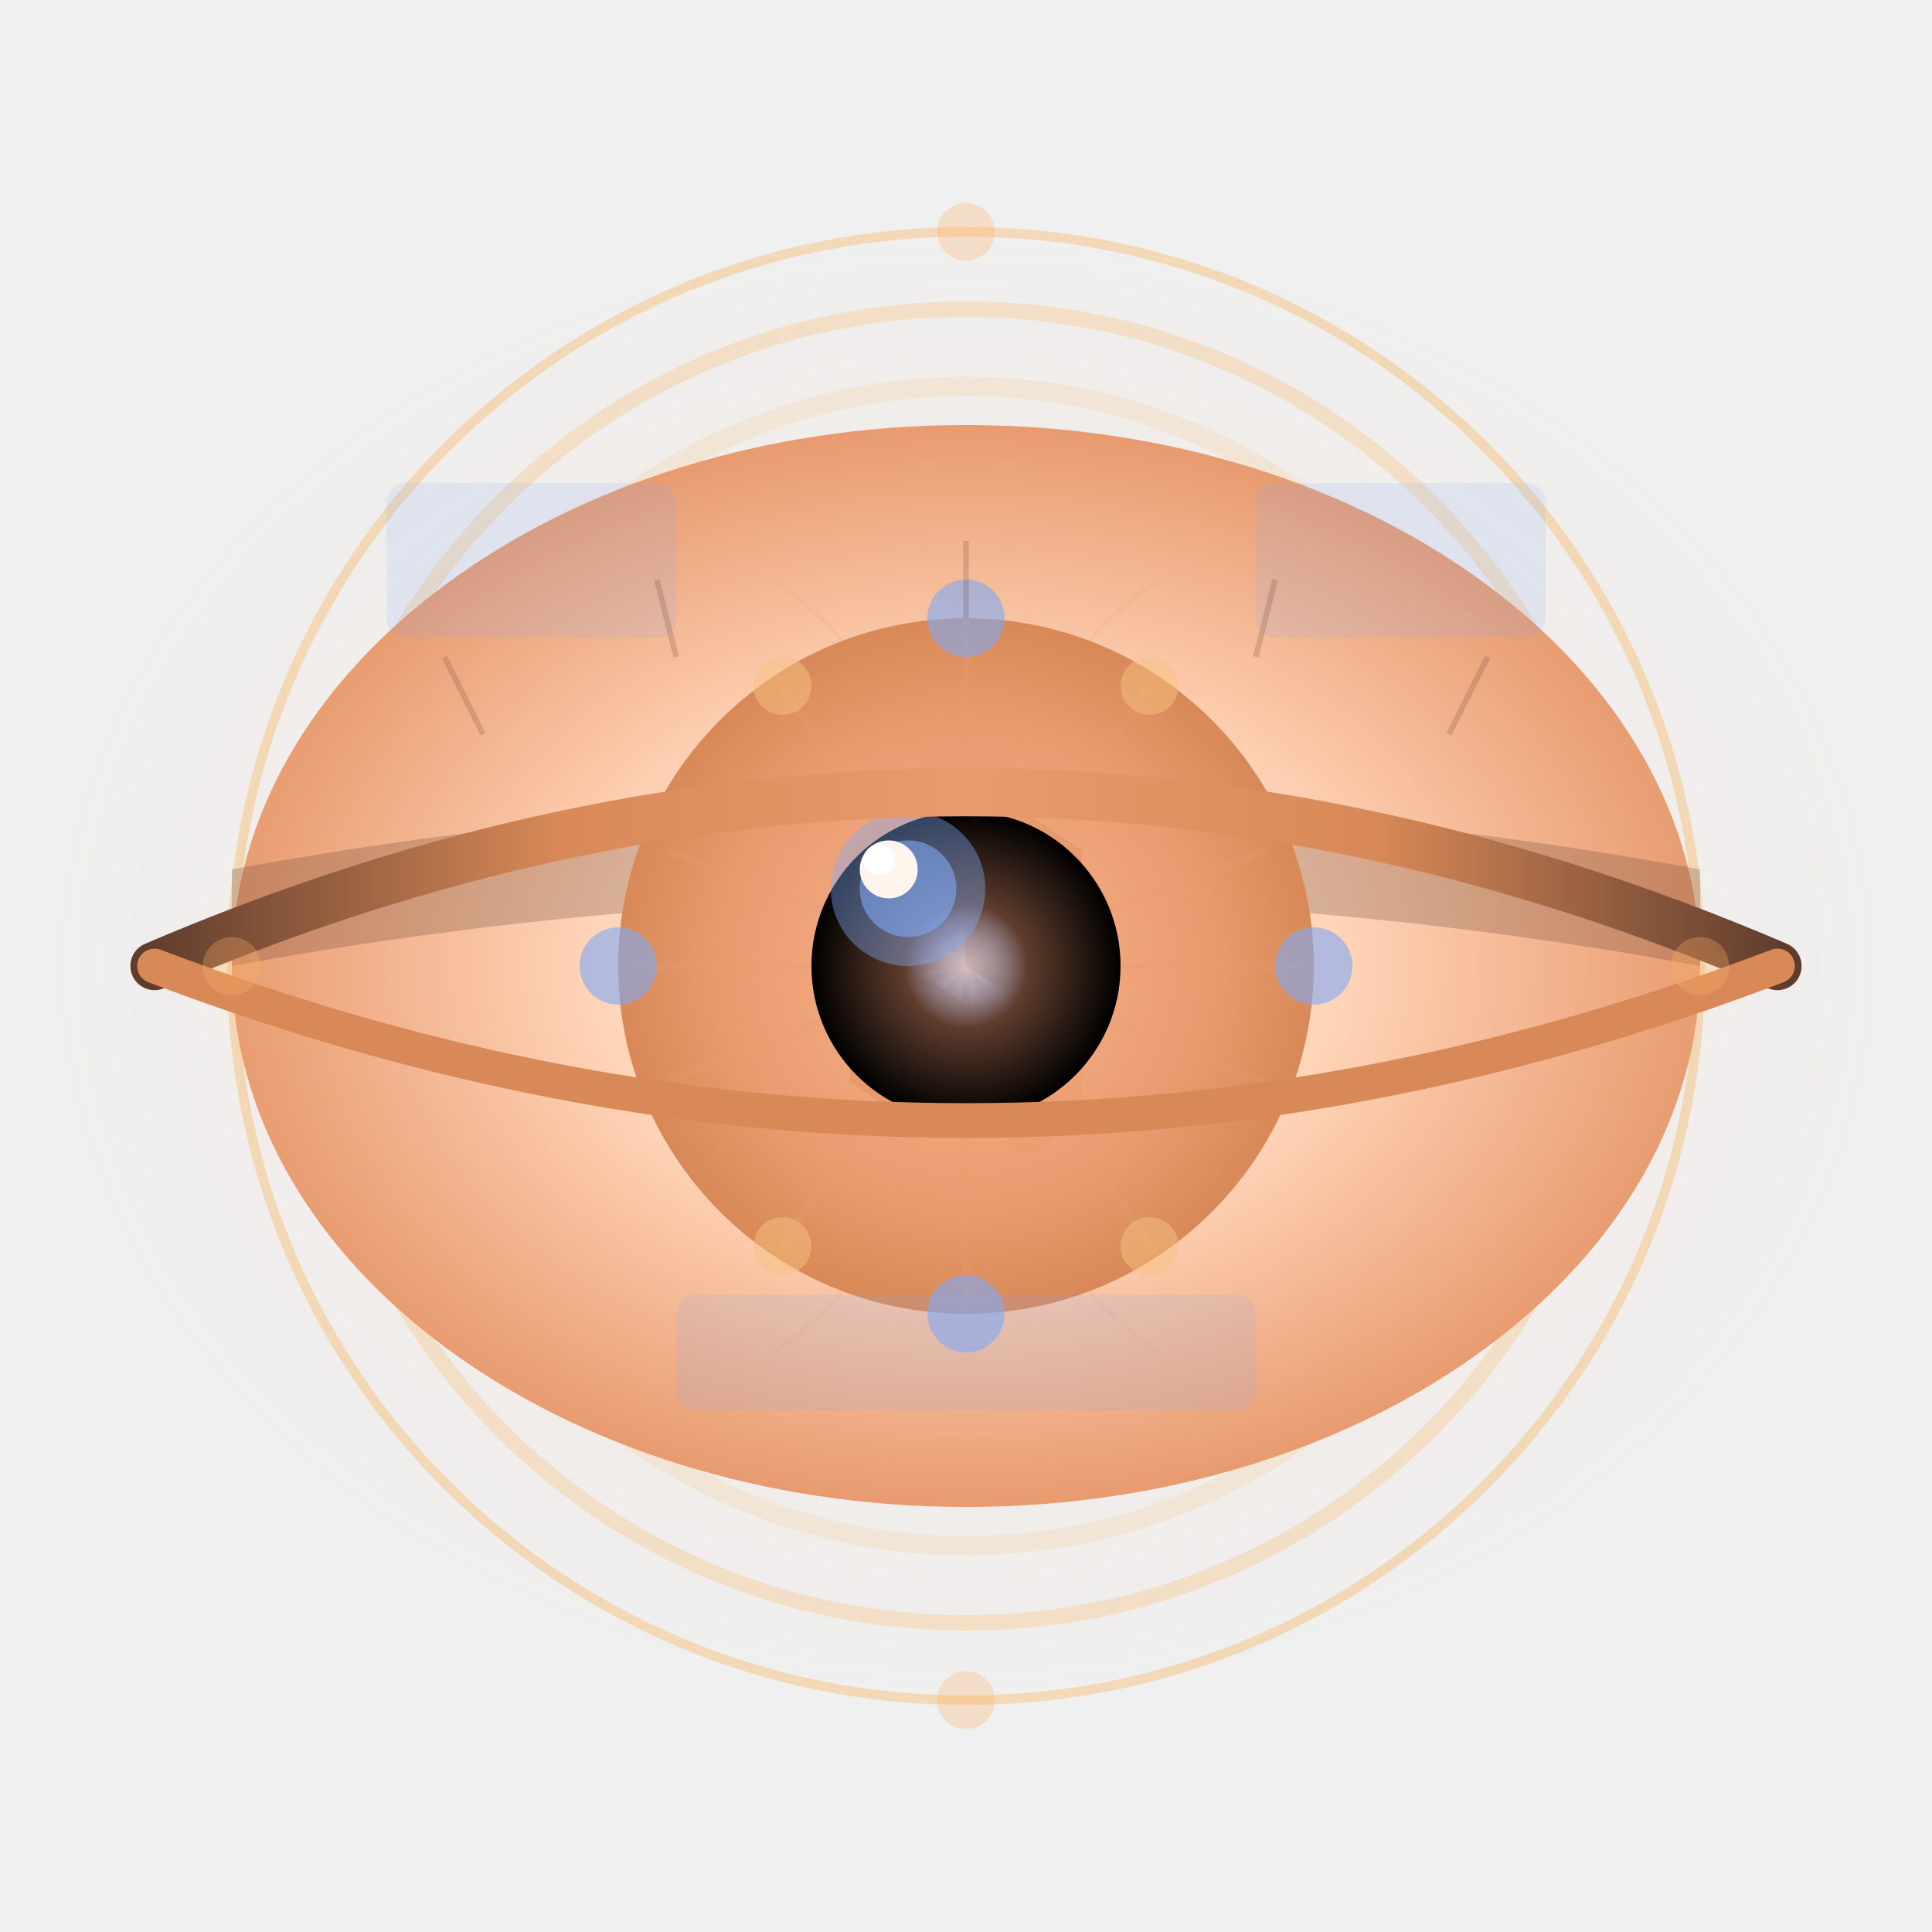
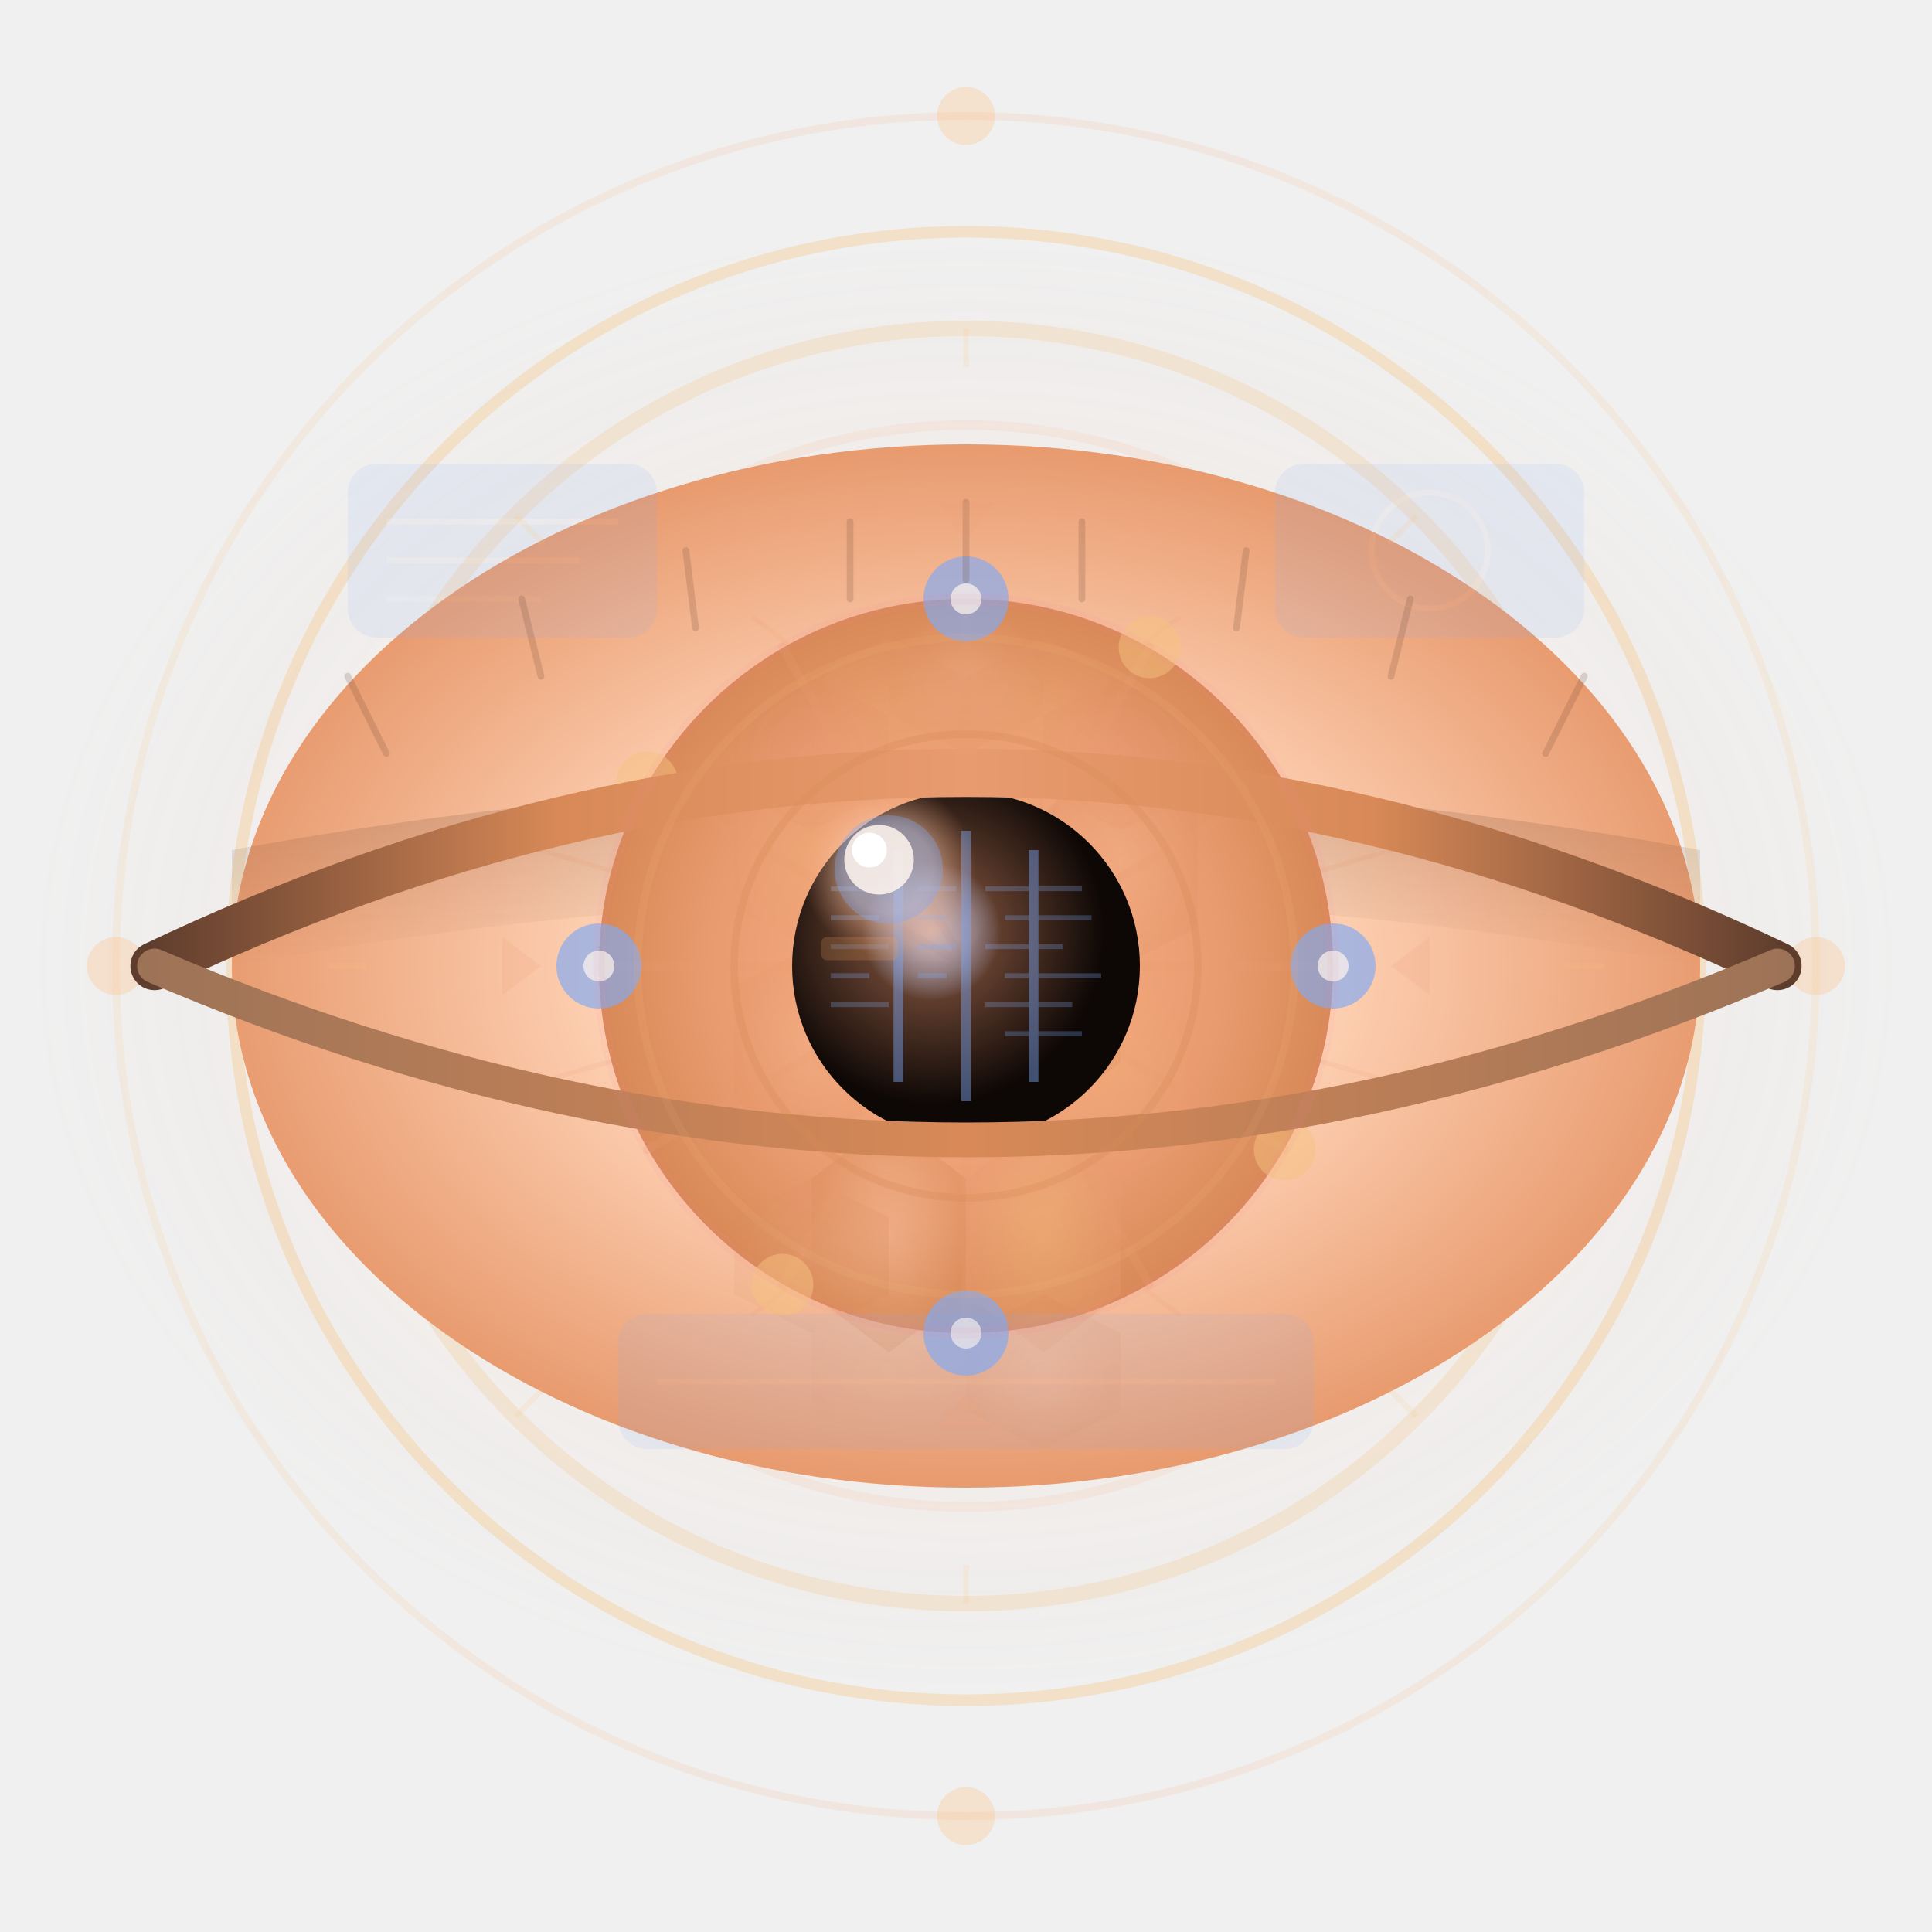
<svg xmlns="http://www.w3.org/2000/svg" viewBox="0 0 100 100">
  <defs>
-     <radialGradient id="outerGlowField">
+     <radialGradient id="oc-d-glow">
      <stop offset="0%" stop-color="#ffb366" />
      <stop offset="40%" stop-color="#f5a97f" />
      <stop offset="100%" stop-color="#f5a97f" stop-opacity="0" />
    </radialGradient>
-     <radialGradient id="scleraGradient">
+     <radialGradient id="oc-d-sclera">
      <stop offset="0%" stop-color="#fff5ed" />
-       <stop offset="50%" stop-color="#ffd4b8" />
+       <stop offset="45%" stop-color="#ffd4b8" />
      <stop offset="100%" stop-color="#e89b6f" />
    </radialGradient>
-     <radialGradient id="irisComplexGrad">
+     <radialGradient id="oc-d-iris">
      <stop offset="0%" stop-color="#ffd4b8" />
      <stop offset="30%" stop-color="#f5a97f" />
      <stop offset="70%" stop-color="#e89b6f" />
      <stop offset="100%" stop-color="#d88957" />
    </radialGradient>
-     <radialGradient id="pupilDepthGrad">
-       <stop offset="0%" stop-color="#7fa9f5" stop-opacity="0.3" />
+     <radialGradient id="oc-d-pupil" cx="0.4" cy="0.4">
+       <stop offset="0%" stop-color="#7fa9f5" stop-opacity="0.25" />
      <stop offset="40%" stop-color="#5f3d2d" />
-       <stop offset="100%" stop-color="#000000" />
-     </radialGradient>
-     <linearGradient id="eyelidTopGrad">
+       <stop offset="100%" stop-color="#0d0705" />
+     </radialGradient>
+     <linearGradient id="oc-d-lid-top">
      <stop offset="0%" stop-color="#5f3d2d" />
      <stop offset="25%" stop-color="#d88957" />
      <stop offset="50%" stop-color="#e89b6f" />
      <stop offset="75%" stop-color="#d88957" />
      <stop offset="100%" stop-color="#5f3d2d" />
    </linearGradient>
+     <linearGradient id="oc-d-lid-bot">
+       <stop offset="0%" stop-color="#9d7357" />
+       <stop offset="50%" stop-color="#d88957" />
+       <stop offset="100%" stop-color="#9d7357" />
+     </linearGradient>
+     <linearGradient id="oc-d-lid-shadow" x1="0" y1="0" x2="0" y2="1">
+       <stop offset="0%" stop-color="#5f3d2d" />
+       <stop offset="100%" stop-color="#5f3d2d" stop-opacity="0" />
+     </linearGradient>
+     <radialGradient id="oc-d-cellA">
+       <stop offset="0%" stop-color="#f5c27f" />
+       <stop offset="100%" stop-color="#e89b6f" />
+     </radialGradient>
+     <radialGradient id="oc-d-cellB">
+       <stop offset="0%" stop-color="#ffd4b8" />
+       <stop offset="100%" stop-color="#d88957" />
+     </radialGradient>
+     <radialGradient id="oc-d-cellC">
+       <stop offset="0%" stop-color="#f57f9b" stop-opacity="0.5" />
+       <stop offset="100%" stop-color="#d88957" />
+     </radialGradient>
+     <radialGradient id="oc-d-lens">
+       <stop offset="0%" stop-color="#fff5ed" />
+       <stop offset="50%" stop-color="#ffd4b8" />
+       <stop offset="100%" stop-color="#f5a97f" stop-opacity="0" />
+     </radialGradient>
+     <linearGradient id="oc-d-ring1">
+       <stop offset="0%" stop-color="#f5c27f" />
+       <stop offset="50%" stop-color="#f5a97f" />
+       <stop offset="100%" stop-color="#f5c27f" />
+     </linearGradient>
  </defs>
-   <ellipse cx="50" cy="50" rx="48" ry="38" fill="url(#outerGlowField)" opacity="0.12" />
-   <circle cx="50" cy="50" r="38" stroke="#f5c27f" stroke-width="0.5" fill="none" opacity="0.5" />
-   <circle cx="50" cy="50" r="34" stroke="#f5c27f" stroke-width="0.8" fill="none" opacity="0.35" />
-   <circle cx="50" cy="50" r="30" stroke="#f5c27f" stroke-width="1" fill="none" opacity="0.2" />
-   <circle cx="50" cy="50" r="26" stroke="#f5a97f" stroke-width="0.5" fill="none" opacity="0.1" />
-   <ellipse cx="50" cy="50" rx="38" ry="28" fill="url(#scleraGradient)" />
-   <g stroke="#e89b6f" stroke-width="0.2" opacity="0.15" fill="none">
-     <path d="M50,50 Q48,40 45,35 Q43,32 40,30" />
-     <path d="M50,50 Q52,40 55,35 Q57,32 60,30" />
-     <path d="M50,50 Q48,60 45,65 Q43,68 40,70" />
-     <path d="M50,50 Q52,60 55,65 Q57,68 60,70" />
-   </g>
-   <path d="M12,45 Q50,38 88,45 L88,50 Q50,43 12,50 Z" fill="#5f3d2d" opacity="0.25" />
-   <circle cx="50" cy="50" r="18" fill="url(#irisComplexGrad)" />
-   <g opacity="0.35">
-     <path d="M50,38 L53,40 L53,44 L50,46 L47,44 L47,40 Z" fill="#e89b6f" />
-     <path d="M53,44 L56,46 L56,50 L53,52 L50,50 L50,46 Z" fill="#d88957" />
-     <path d="M53,52 L56,54 L56,58 L53,60 L50,56 L50,52 Z" fill="#e89b6f" />
-     <path d="M50,56 L47,58 L44,56 L44,52 L47,50 L50,52 Z" fill="#d88957" />
-     <path d="M47,50 L44,48 L44,44 L47,42 L50,44 L50,48 Z" fill="#e89b6f" />
-     <path d="M50,44 L53,42 L56,44 L56,48 L53,50 L50,46 Z" fill="#d88957" />
-   </g>
-   <g stroke="#e89b6f" stroke-width="0.4" opacity="0.25">
-     <line x1="50" y1="50" x2="50" y2="32" />
-     <line x1="50" y1="50" x2="59.5" y2="35.5" />
-     <line x1="50" y1="50" x2="65.5" y2="44" />
-     <line x1="50" y1="50" x2="68" y2="50" />
-     <line x1="50" y1="50" x2="65.5" y2="56" />
-     <line x1="50" y1="50" x2="59.5" y2="64.5" />
-     <line x1="50" y1="50" x2="50" y2="68" />
-     <line x1="50" y1="50" x2="40.5" y2="64.5" />
-     <line x1="50" y1="50" x2="34.5" y2="56" />
-     <line x1="50" y1="50" x2="32" y2="50" />
-     <line x1="50" y1="50" x2="34.5" y2="44" />
-     <line x1="50" y1="50" x2="40.5" y2="35.5" />
+   <ellipse cx="50" cy="50" rx="48" ry="38" fill="url(#oc-d-glow)" opacity="0.1" />
+   <circle cx="50" cy="50" r="44" stroke="url(#oc-d-ring1)" stroke-width="0.4" fill="none" opacity="0.15" />
+   <circle cx="50" cy="50" r="38" stroke="#f5c27f" stroke-width="0.6" fill="none" opacity="0.35" />
+   <circle cx="50" cy="50" r="33" stroke="#f5c27f" stroke-width="0.8" fill="none" opacity="0.25" />
+   <circle cx="50" cy="50" r="28" stroke="#f5a97f" stroke-width="0.5" fill="none" opacity="0.12" />
+   <g fill="#ffb366" opacity="0.25">
+     <circle cx="50" cy="6" r="1.5" />
+     <circle cx="94" cy="50" r="1.5" />
+     <circle cx="50" cy="94" r="1.5" />
+     <circle cx="6" cy="50" r="1.5" />
+   </g>
+   <ellipse cx="50" cy="50" rx="38" ry="27" fill="url(#oc-d-sclera)" />
+   <g stroke="#e89b6f" stroke-width="0.25" opacity="0.13" fill="none" stroke-linecap="round">
+     <path d="M50,50 Q47,42 44,37 Q42,34 39,32" />
+     <path d="M44,37 Q42,36 40,36" />
+     <path d="M50,50 Q53,42 56,37 Q58,34 61,32" />
+     <path d="M56,37 Q58,36 60,36" />
+     <path d="M50,50 Q47,58 44,63 Q42,66 39,68" />
+     <path d="M44,63 Q42,64 40,64" />
+     <path d="M50,50 Q53,58 56,63 Q58,66 61,68" />
+     <path d="M56,63 Q58,64 60,64" />
+     <path d="M50,50 Q38,47 28,44" />
+     <path d="M50,50 Q62,47 72,44" />
+     <path d="M50,50 Q38,53 28,56" />
+     <path d="M50,50 Q62,53 72,56" />
+   </g>
+   <path d="M12,44 Q50,37 88,44 L88,50 Q50,43 12,50 Z" fill="url(#oc-d-lid-shadow)" opacity="0.2" />
+   <circle cx="50" cy="50" r="19" fill="url(#oc-d-iris)" />
+   <g opacity="0.33">
+     <path d="M50,37 L54,40 L54,46 L50,49 L46,46 L46,40 Z" fill="url(#oc-d-cellA)" />
+     <path d="M54,46 L58,49 L58,55 L54,58 L50,55 L50,49 Z" fill="url(#oc-d-cellB)" />
+     <path d="M54,58 L58,61 L58,67 L54,70 L50,67 L50,61 Z" fill="url(#oc-d-cellA)" />
+     <path d="M50,67 L46,70 L42,67 L42,61 L46,58 L50,61 Z" fill="url(#oc-d-cellB)" />
+     <path d="M46,58 L42,55 L42,49 L46,46 L50,49 L50,55 Z" fill="url(#oc-d-cellA)" />
+     <path d="M50,49 L54,46 L58,49 L58,55 L54,58 L50,55 Z" fill="url(#oc-d-cellC)" opacity="0.6" />
+     <path d="M50,31 L54,33 L54,37 L50,39 L46,37 L46,33 Z" fill="url(#oc-d-cellB)" opacity="0.5" />
+     <path d="M54,33 L58,35 L58,39 L54,41 L50,39 L50,35 Z" fill="url(#oc-d-cellA)" opacity="0.4" />
+     <path d="M46,33 L42,35 L42,39 L46,41 L50,39 L50,35 Z" fill="url(#oc-d-cellA)" opacity="0.4" />
+     <path d="M58,39 L62,42 L62,48 L58,50 L54,48 L54,42 Z" fill="url(#oc-d-cellB)" opacity="0.4" />
+     <path d="M58,50 L62,53 L62,59 L58,61 L54,59 L54,53 Z" fill="url(#oc-d-cellA)" opacity="0.35" />
+     <path d="M54,67 L58,69 L58,73 L54,75 L50,73 L50,69 Z" fill="url(#oc-d-cellB)" opacity="0.35" />
+     <path d="M50,73 L46,75 L42,73 L42,69 L46,67 L50,69 Z" fill="url(#oc-d-cellA)" opacity="0.3" />
+     <path d="M46,67 L42,69 L38,67 L38,63 L42,61 L46,63 Z" fill="url(#oc-d-cellB)" opacity="0.3" />
+     <path d="M42,49 L38,47 L38,41 L42,39 L46,41 L46,47 Z" fill="url(#oc-d-cellA)" opacity="0.4" />
+     <path d="M42,59 L38,57 L38,51 L42,49 L46,51 L46,57 Z" fill="url(#oc-d-cellB)" opacity="0.35" />
+     <path d="M58,35 L62,37 L62,41 L58,43 L54,41 L54,37 Z" fill="url(#oc-d-cellC)" opacity="0.25" />
+     <path d="M42,35 L38,37 L38,41 L42,43 L46,41 L46,37 Z" fill="url(#oc-d-cellC)" opacity="0.25" />
+   </g>
+   <g stroke="#e89b6f" stroke-width="0.45" opacity="0.22" stroke-linecap="round">
+     <line x1="50" y1="50" x2="50" y2="31" />
+     <line x1="50" y1="50" x2="59.5" y2="33.5" />
+     <line x1="50" y1="50" x2="66.5" y2="40.5" />
+     <line x1="50" y1="50" x2="69" y2="50" />
+     <line x1="50" y1="50" x2="66.5" y2="59.5" />
+     <line x1="50" y1="50" x2="59.5" y2="66.5" />
+     <line x1="50" y1="50" x2="50" y2="69" />
+     <line x1="50" y1="50" x2="40.5" y2="66.5" />
+     <line x1="50" y1="50" x2="33.5" y2="59.5" />
+     <line x1="50" y1="50" x2="31" y2="50" />
+     <line x1="50" y1="50" x2="33.5" y2="40.5" />
+     <line x1="50" y1="50" x2="40.5" y2="33.5" />
  </g>
  <g>
-     <circle cx="50" cy="32" r="2" fill="#7fa9f5" opacity="0.6" />
-     <circle cx="68" cy="50" r="2" fill="#7fa9f5" opacity="0.6" />
-     <circle cx="50" cy="68" r="2" fill="#7fa9f5" opacity="0.6" />
-     <circle cx="32" cy="50" r="2" fill="#7fa9f5" opacity="0.6" />
-     <circle cx="59.5" cy="35.5" r="1.5" fill="#f5c27f" opacity="0.5" />
-     <circle cx="59.5" cy="64.5" r="1.5" fill="#f5c27f" opacity="0.5" />
-     <circle cx="40.5" cy="64.5" r="1.5" fill="#f5c27f" opacity="0.5" />
-     <circle cx="40.5" cy="35.5" r="1.5" fill="#f5c27f" opacity="0.5" />
-   </g>
-   <g opacity="0.15">
-     <rect x="20" y="25" width="15" height="8" rx="1" fill="#7fa9f5" />
-     <rect x="65" y="25" width="15" height="8" rx="1" fill="#7fa9f5" />
-     <rect x="35" y="67" width="30" height="6" rx="1" fill="#7fa9f5" />
-   </g>
-   <circle cx="50" cy="50" r="8" fill="url(#pupilDepthGrad)" />
-   <circle cx="47" cy="46" r="4" fill="#7fa9f5" opacity="0.4" />
-   <circle cx="47" cy="46" r="2.5" fill="#7fa9f5" opacity="0.6" />
-   <circle cx="46" cy="45" r="1.5" fill="#fff5ed" />
-   <circle cx="45.5" cy="44.5" r="0.8" fill="#ffffff" />
-   <path d="M8,50 Q50,32 92,50" stroke="url(#eyelidTopGrad)" stroke-width="2.5" fill="none" stroke-linecap="round" />
-   <path d="M8,50 Q50,66 92,50" stroke="#d88957" stroke-width="1.8" fill="none" stroke-linecap="round" />
-   <g stroke="#5f3d2d" stroke-width="0.3" opacity="0.2">
-     <line x1="25" y1="38" x2="23" y2="34" />
-     <line x1="35" y1="34" x2="34" y2="30" />
-     <line x1="50" y1="32" x2="50" y2="28" />
-     <line x1="65" y1="34" x2="66" y2="30" />
-     <line x1="75" y1="38" x2="77" y2="34" />
-   </g>
-   <g fill="#ffb366" opacity="0.3">
-     <circle cx="50" cy="12" r="1.5" />
-     <circle cx="88" cy="50" r="1.5" />
-     <circle cx="50" cy="88" r="1.5" />
-     <circle cx="12" cy="50" r="1.5" />
-   </g>
+     <circle cx="50" cy="31" r="2.2" fill="#7fa9f5" opacity="0.65" />
+     <circle cx="69" cy="50" r="2.2" fill="#7fa9f5" opacity="0.65" />
+     <circle cx="50" cy="69" r="2.2" fill="#7fa9f5" opacity="0.65" />
+     <circle cx="31" cy="50" r="2.2" fill="#7fa9f5" opacity="0.65" />
+     <circle cx="50" cy="31" r="0.8" fill="#fff5ed" opacity="0.7" />
+     <circle cx="69" cy="50" r="0.8" fill="#fff5ed" opacity="0.7" />
+     <circle cx="50" cy="69" r="0.8" fill="#fff5ed" opacity="0.7" />
+     <circle cx="31" cy="50" r="0.8" fill="#fff5ed" opacity="0.7" />
+     <circle cx="59.5" cy="33.5" r="1.6" fill="#f5c27f" opacity="0.5" />
+     <circle cx="66.5" cy="59.5" r="1.6" fill="#f5c27f" opacity="0.5" />
+     <circle cx="40.5" cy="66.5" r="1.6" fill="#f5c27f" opacity="0.5" />
+     <circle cx="33.5" cy="40.5" r="1.6" fill="#f5c27f" opacity="0.5" />
+   </g>
+   <g opacity="0.12">
+     <rect x="18" y="24" width="16" height="9" rx="1.5" fill="#7fa9f5" />
+     <line x1="20" y1="27" x2="32" y2="27" stroke="#fff5ed" stroke-width="0.3" opacity="0.5" />
+     <line x1="20" y1="29" x2="30" y2="29" stroke="#fff5ed" stroke-width="0.3" opacity="0.4" />
+     <line x1="20" y1="31" x2="28" y2="31" stroke="#fff5ed" stroke-width="0.3" opacity="0.3" />
+     <rect x="66" y="24" width="16" height="9" rx="1.5" fill="#7fa9f5" />
+     <circle cx="74" cy="28.5" r="3" stroke="#fff5ed" stroke-width="0.3" fill="none" opacity="0.4" />
+     <rect x="32" y="68" width="36" height="7" rx="1.5" fill="#7fa9f5" />
+     <line x1="34" y1="71.5" x2="66" y2="71.5" stroke="#fff5ed" stroke-width="0.3" opacity="0.4" />
+   </g>
+   <circle cx="50" cy="50" r="9" fill="url(#oc-d-pupil)" />
+   <g opacity="0.45">
+     <line x1="46.5" y1="44" x2="46.5" y2="56" stroke="#7fa9f5" stroke-width="0.5" />
+     <line x1="50" y1="43" x2="50" y2="57" stroke="#7fa9f5" stroke-width="0.5" />
+     <line x1="53.5" y1="44" x2="53.5" y2="56" stroke="#7fa9f5" stroke-width="0.5" />
+     <g stroke="#7fa9f5" stroke-width="0.25" opacity="0.6">
+       <line x1="43" y1="46" x2="46" y2="46" />
+       <line x1="43" y1="47.5" x2="45.5" y2="47.5" />
+       <line x1="43" y1="49" x2="46" y2="49" />
+       <line x1="43" y1="50.5" x2="45" y2="50.5" />
+       <line x1="43" y1="52" x2="46" y2="52" />
+       <line x1="47.5" y1="46" x2="49.5" y2="46" />
+       <line x1="47.5" y1="47.5" x2="49" y2="47.5" />
+       <line x1="47.5" y1="49" x2="49.5" y2="49" />
+       <line x1="47.5" y1="50.5" x2="49" y2="50.5" />
+       <line x1="51" y1="46" x2="56" y2="46" />
+       <line x1="52" y1="47.5" x2="56.5" y2="47.5" />
+       <line x1="51" y1="49" x2="55" y2="49" />
+       <line x1="52" y1="50.5" x2="57" y2="50.5" />
+       <line x1="51" y1="52" x2="55.5" y2="52" />
+       <line x1="52" y1="53.5" x2="56" y2="53.5" />
+     </g>
+     <rect x="42.5" y="48.5" width="4" height="1.2" rx="0.3" fill="#ffb366" opacity="0.4" />
+   </g>
+   <circle cx="46" cy="45" r="4.5" fill="url(#oc-d-lens)" opacity="0.5" />
+   <circle cx="46" cy="45" r="2.8" fill="#7fa9f5" opacity="0.35" />
+   <circle cx="45.5" cy="44.5" r="1.8" fill="#fff5ed" opacity="0.85" />
+   <circle cx="45" cy="44" r="0.9" fill="#ffffff" />
+   <path d="M8,50 Q50,30 92,50" stroke="url(#oc-d-lid-top)" stroke-width="2.5" fill="none" stroke-linecap="round" />
+   <path d="M8,50 Q50,68 92,50" stroke="url(#oc-d-lid-bot)" stroke-width="1.8" fill="none" stroke-linecap="round" />
+   <g stroke="#5f3d2d" stroke-width="0.35" opacity="0.18" stroke-linecap="round">
+     <line x1="20" y1="39" x2="18" y2="35" />
+     <line x1="28" y1="35" x2="27" y2="31" />
+     <line x1="36" y1="32.5" x2="35.5" y2="28.5" />
+     <line x1="44" y1="31" x2="44" y2="27" />
+     <line x1="50" y1="30" x2="50" y2="26" />
+     <line x1="56" y1="31" x2="56" y2="27" />
+     <line x1="64" y1="32.5" x2="64.5" y2="28.5" />
+     <line x1="72" y1="35" x2="73" y2="31" />
+     <line x1="80" y1="39" x2="82" y2="35" />
+   </g>
+   <circle cx="50" cy="50" r="12" fill="none" stroke="#d88957" stroke-width="0.4" opacity="0.3" />
+   <g fill="#e89b6f" opacity="0.15">
+     <polygon points="50,28 48.5,26 51.5,26" />
+     <polygon points="72,50 74,48.5 74,51.5" />
+     <polygon points="50,72 48.5,74 51.5,74" />
+     <polygon points="28,50 26,48.5 26,51.5" />
+   </g>
+   <g stroke="#f5c27f" stroke-width="0.3" opacity="0.15">
+     <line x1="50" y1="17" x2="50" y2="19" />
+     <line x1="73.3" y1="26.7" x2="71.9" y2="28.1" />
+     <line x1="83" y1="50" x2="81" y2="50" />
+     <line x1="73.3" y1="73.3" x2="71.9" y2="71.9" />
+     <line x1="50" y1="83" x2="50" y2="81" />
+     <line x1="26.7" y1="73.3" x2="28.1" y2="71.9" />
+     <line x1="17" y1="50" x2="19" y2="50" />
+     <line x1="26.7" y1="26.7" x2="28.1" y2="28.1" />
+   </g>
+   <circle cx="50" cy="50" r="19" fill="none" stroke="#f57f9b" stroke-width="0.6" opacity="0.08" />
+   <circle cx="50" cy="50" r="17" fill="none" stroke="#f5c27f" stroke-width="0.4" opacity="0.1" />
</svg>
